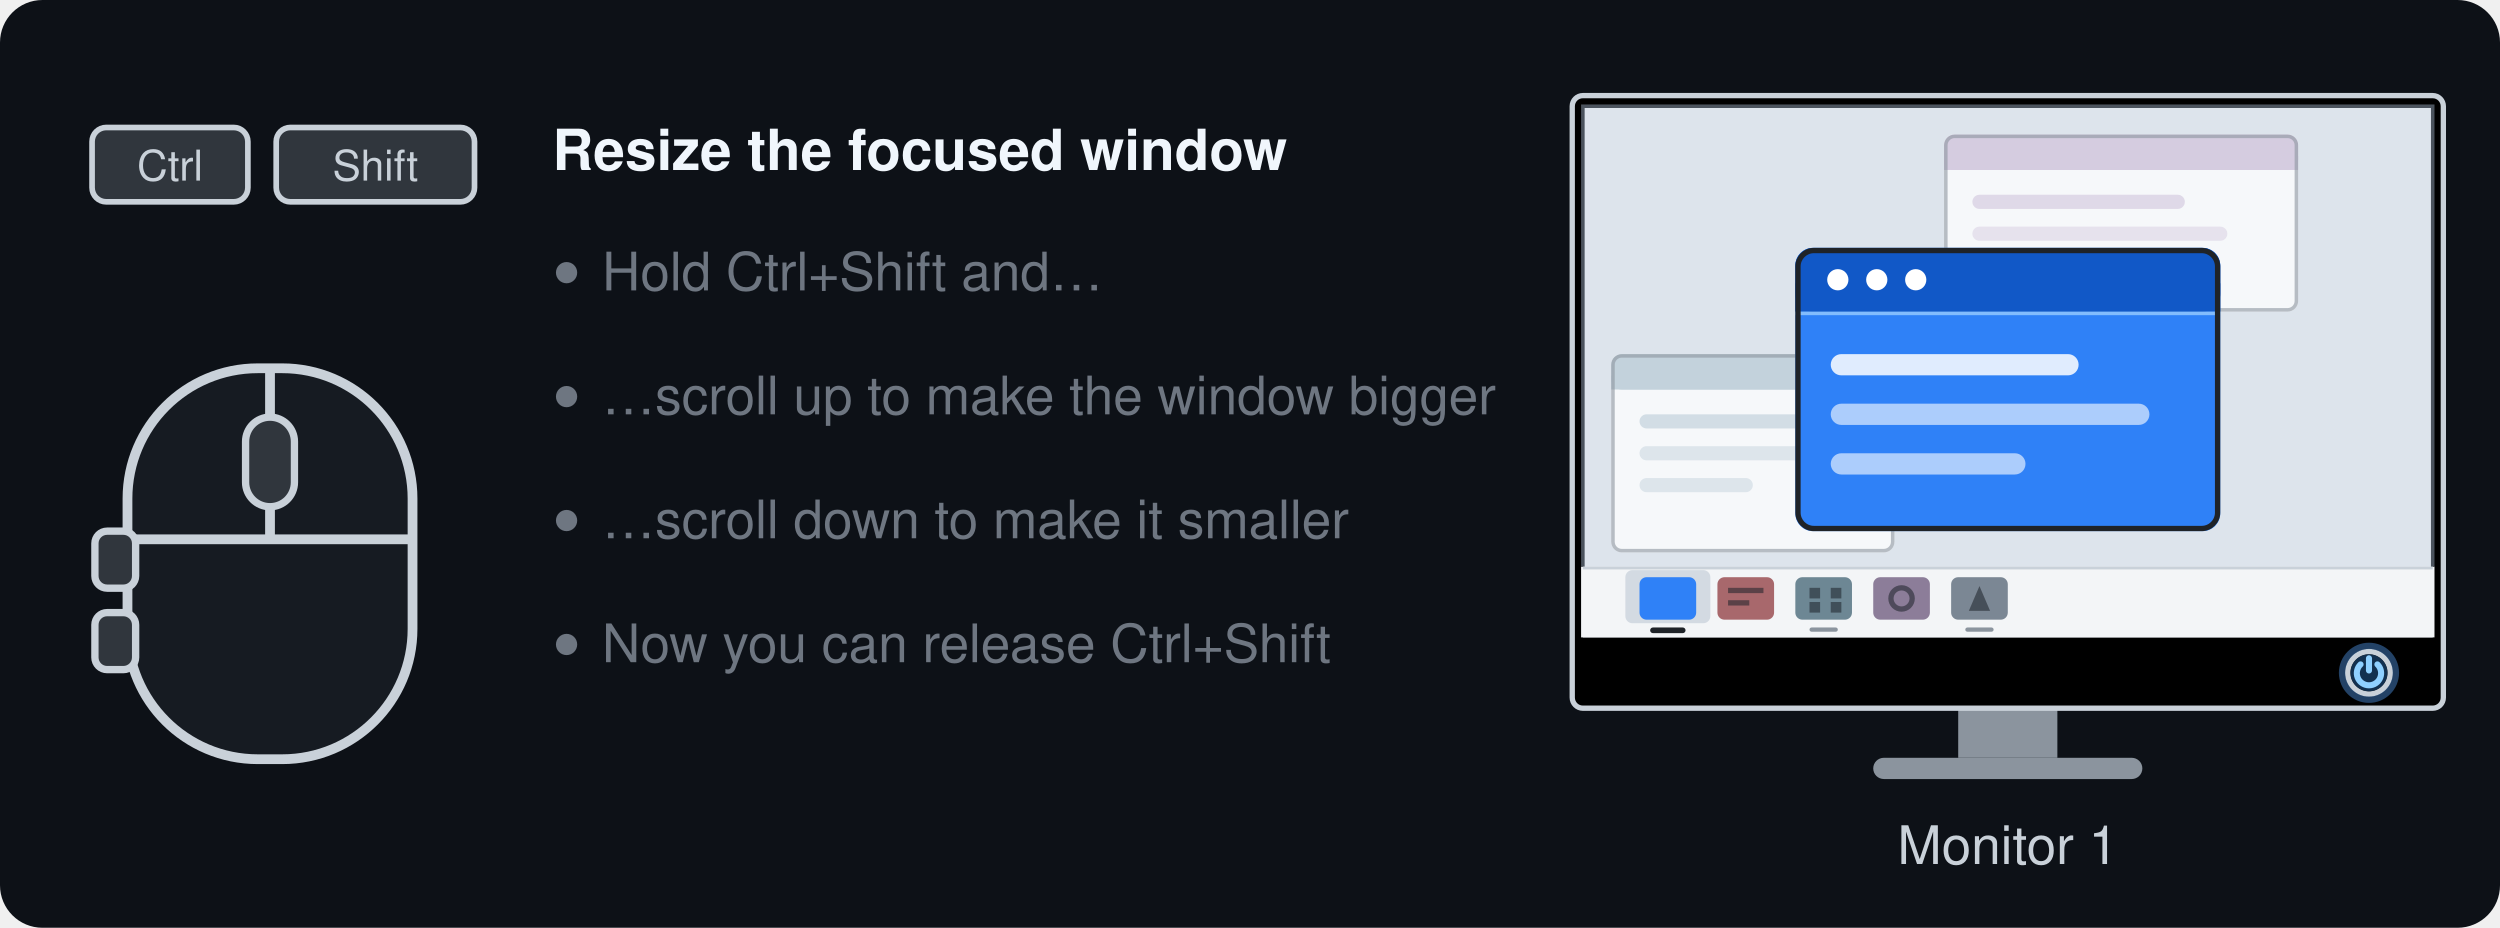
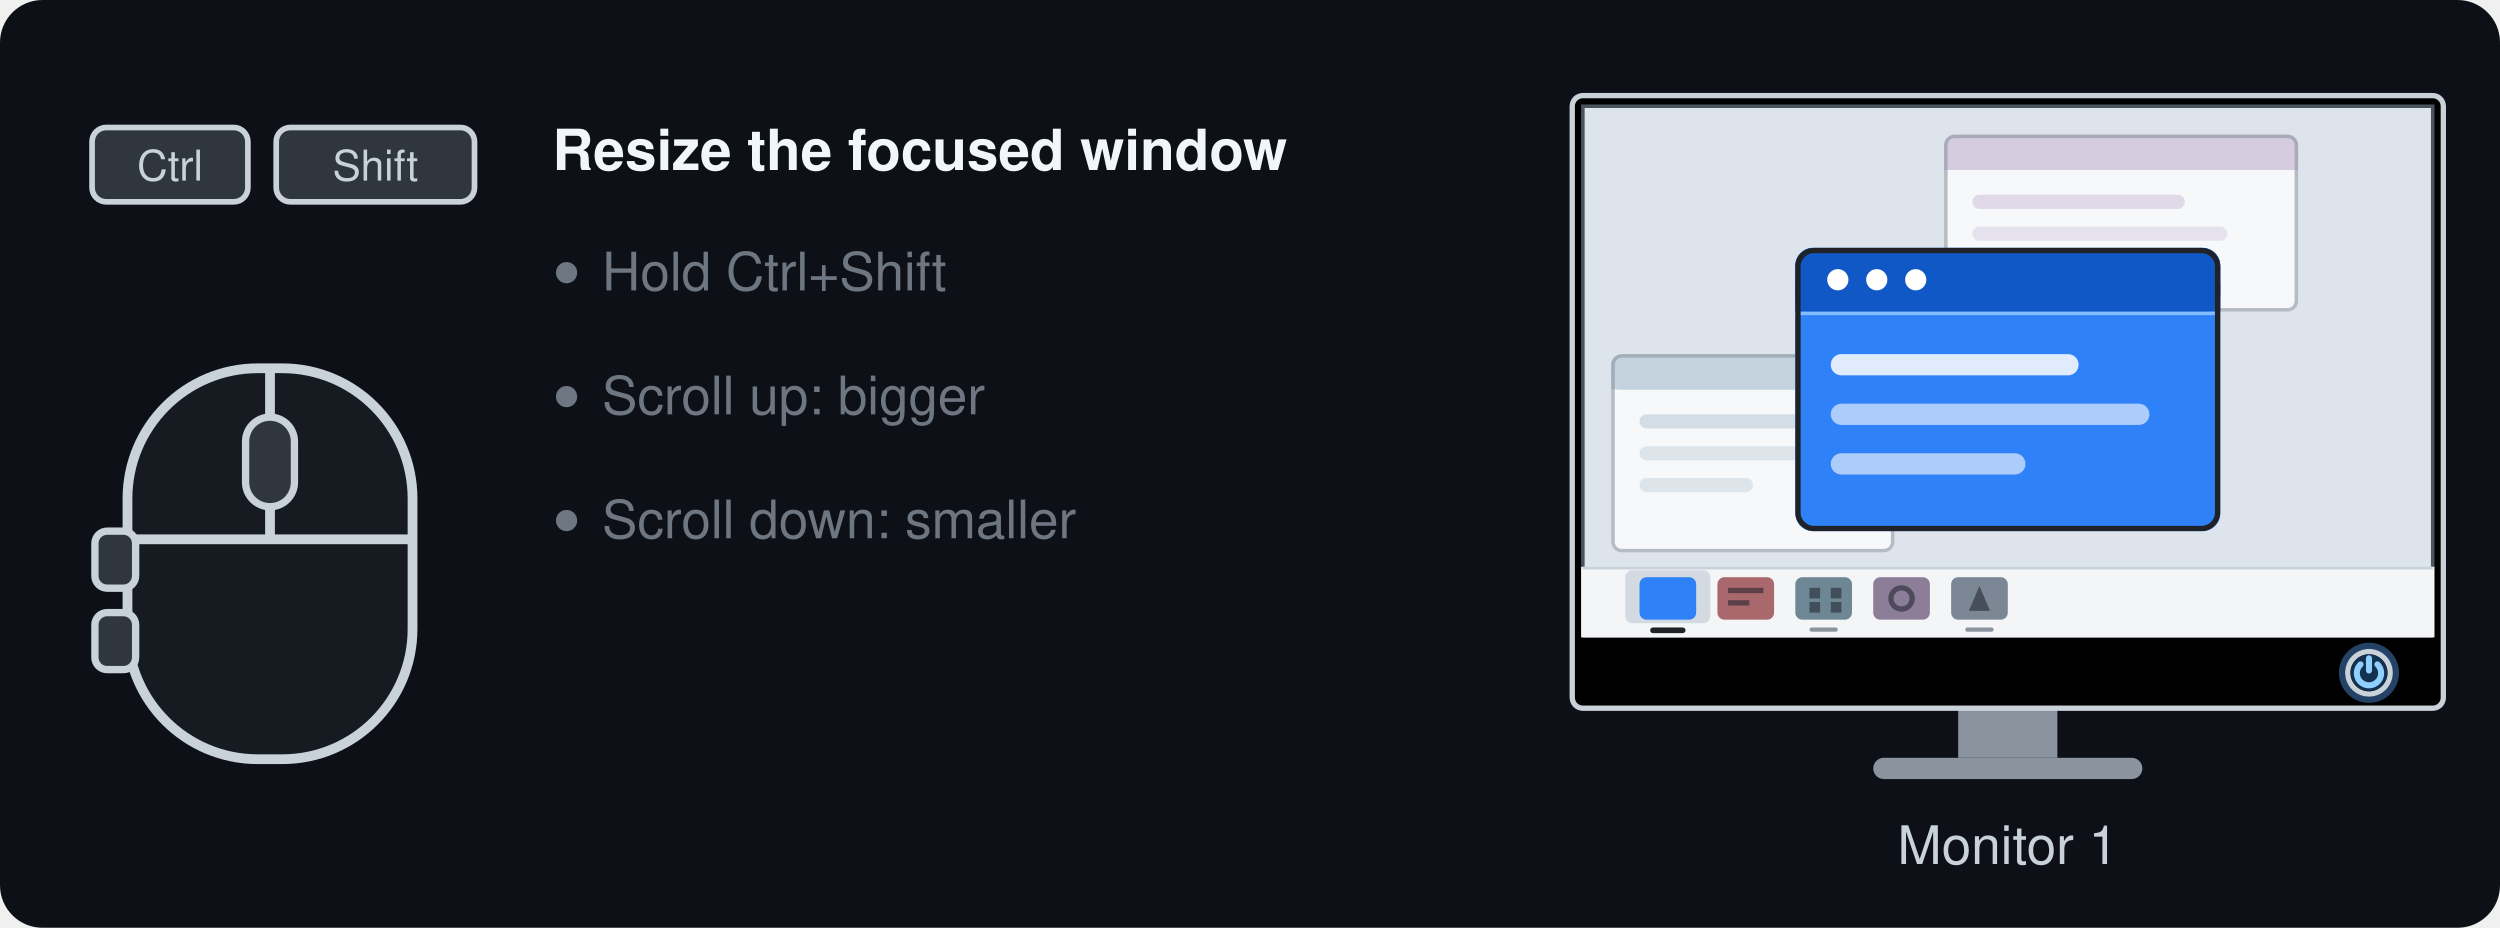
<svg xmlns="http://www.w3.org/2000/svg" viewBox="0 0 706 262" width="706" height="262" role="img" aria-labelledby="t d">
  <style>
    text { font-family: "Segoe UI", Helvetica, Arial, sans-serif; }
    .st1, .st2, .st3, .st4, .keys1, .keys4, .leadup, .leaddn, .keyon, .up, .dn, .wheel, .was, .pgbar { opacity: 0; }
    @media (prefers-reduced-motion: no-preference) {
      .pgbar { opacity: 1; }
      .pg0 { animation: pg0 22.4s infinite; }
      .pg1 { animation: pg1 22.4s infinite; }
      .pg2 { animation: pg2 22.4s infinite; }
      .pg3 { animation: pg3 22.4s infinite; }
+       .past1 { animation: done1 22.4s infinite; }
+       .past2 { animation: done2 22.4s infinite; }
+       .past3 { animation: done3 22.4s infinite; }
      .st1 { animation: step1 22.4s infinite; }
      .st2 { animation: step2 22.4s infinite; }
      .st3 { animation: step3 22.4s infinite; }
      .st4 { animation: step4 22.4s infinite; }
      .keys1 { animation: keys1 22.4s infinite; }
      .keys4 { animation: keys4 22.4s infinite; }
      .leadup { animation: leadup 22.4s infinite; }
      .leaddn { animation: leaddn 22.4s infinite; }
      .keyon { animation: keyon 22.4s infinite; }
      .up { animation: up 22.4s infinite; }
      .dn { animation: dn 22.4s infinite; }
      .wheel { animation: wheel 22.4s infinite; }
      .was { animation: was 22.4s infinite; }
      .grow { animation: grow 22.4s infinite; }
      .loop { animation: loop 22.4s infinite; }
    }
    @keyframes step1 {
      0% { opacity: 0; }
      4.46% { opacity: 0; }
      5.36% { opacity: 1; }
      22.77% { opacity: 1; }
      23.66% { opacity: 0; }
      100% { opacity: 0; }
    }
    @keyframes step2 {
      0% { opacity: 0; }
      23.66% { opacity: 0; }
      24.55% { opacity: 1; }
      45.76% { opacity: 1; }
      46.65% { opacity: 0; }
      100% { opacity: 0; }
    }
    @keyframes step3 {
      0% { opacity: 0; }
      46.65% { opacity: 0; }
      47.54% { opacity: 1; }
      74.11% { opacity: 1; }
      75% { opacity: 0; }
      100% { opacity: 0; }
    }
    @keyframes step4 {
      0% { opacity: 0; }
      75% { opacity: 0; }
      75.89% { opacity: 1; }
+       93.3% { opacity: 1; }
+       94.2% { opacity: 0; }
+       100% { opacity: 0; }
+     }
+     @keyframes done1 {
+       0% { opacity: 0; }
+       22.77% { opacity: 0; }
+       23.66% { opacity: 1; }
+       93.3% { opacity: 1; }
+       94.2% { opacity: 0; }
+       100% { opacity: 0; }
+     }
+     @keyframes done2 {
+       0% { opacity: 0; }
+       45.76% { opacity: 0; }
+       46.65% { opacity: 1; }
+       93.3% { opacity: 1; }
+       94.2% { opacity: 0; }
+       100% { opacity: 0; }
+     }
+     @keyframes done3 {
+       0% { opacity: 0; }
+       74.11% { opacity: 0; }
+       75% { opacity: 1; }
      93.3% { opacity: 1; }
      94.2% { opacity: 0; }
      100% { opacity: 0; }
    }
    @keyframes keys1 {
      0% { opacity: 0; }
      4.46% { opacity: 0; }
      5.36% { opacity: 1; }
      74.11% { opacity: 1; }
      75% { opacity: 0; }
      100% { opacity: 0; }
    }
    @keyframes keys4 {
      0% { opacity: 0; }
      75% { opacity: 0; }
      75.89% { opacity: 1; }
      93.3% { opacity: 1; }
      94.2% { opacity: 0; }
      100% { opacity: 0; }
    }
    @keyframes leadup {
      0% { opacity: 0; }
      23.66% { opacity: 0; }
      24.55% { opacity: 1; }
      45.76% { opacity: 1; }
      46.65% { opacity: 0; }
      100% { opacity: 0; }
    }
    @keyframes leaddn {
      0% { opacity: 0; }
      46.65% { opacity: 0; }
      47.54% { opacity: 1; }
      74.11% { opacity: 1; }
      75% { opacity: 0; }
      100% { opacity: 0; }
    }
    @keyframes keyon {
      0% { opacity: 0; }
      6.7% { opacity: 0; }
      7.14% { opacity: 1; }
      77.23% { opacity: 1; }
      77.68% { opacity: 0; }
      100% { opacity: 0; }
    }
    @keyframes up {
      0% { opacity: 0; }
      25% { opacity: 0; }
      25.45% { opacity: 1; }
      45.76% { opacity: 1; }
      46.21% { opacity: 0; }
      100% { opacity: 0; }
    }
    @keyframes dn {
      0% { opacity: 0; }
      47.99% { opacity: 0; }
      48.44% { opacity: 1; }
      74.11% { opacity: 1; }
      74.55% { opacity: 0; }
      100% { opacity: 0; }
    }
    @keyframes wheel {
      0% { opacity: 0; }
      25.89% { opacity: 0; }
      26.12% { opacity: 1; }
      26.79% { opacity: 1; }
      27.01% { opacity: 0; }
      27.68% { opacity: 0; }
      27.9% { opacity: 1; }
      28.57% { opacity: 1; }
      28.79% { opacity: 0; }
      29.46% { opacity: 0; }
      29.69% { opacity: 1; }
      45.76% { opacity: 1; }
      45.98% { opacity: 0; }
      48.88% { opacity: 0; }
      49.11% { opacity: 1; }
      49.78% { opacity: 1; }
      50% { opacity: 0; }
      50.67% { opacity: 0; }
      50.89% { opacity: 1; }
      51.56% { opacity: 1; }
      51.79% { opacity: 0; }
      52.46% { opacity: 0; }
      52.68% { opacity: 1; }
      53.35% { opacity: 1; }
      53.57% { opacity: 0; }
      54.24% { opacity: 0; }
      54.46% { opacity: 1; }
      55.13% { opacity: 1; }
      55.36% { opacity: 0; }
      56.03% { opacity: 0; }
      56.25% { opacity: 1; }
      56.92% { opacity: 1; }
      57.14% { opacity: 0; }
      57.81% { opacity: 0; }
      58.04% { opacity: 1; }
      74.11% { opacity: 1; }
      74.33% { opacity: 0; }
      100% { opacity: 0; }
    }
    @keyframes was {
      0% { opacity: 0; }
      25.89% { opacity: 0; }
      26.79% { opacity: 1; }
      93.3% { opacity: 1; }
      94.2% { opacity: 0; }
      100% { opacity: 0; }
    }
    @keyframes grow {
      0% { transform: translate(0.00px, 0.00px) scale(1, 1); animation-timing-function: ease-out; }
      25.89% { transform: translate(0.00px, 0.00px) scale(1, 1); animation-timing-function: ease-out; }
      26.56% { transform: translate(-16.00px, -11.00px) scale(1.1, 1.1); }
      27.68% { transform: translate(-16.00px, -11.00px) scale(1.1, 1.1); animation-timing-function: ease-out; }
      28.35% { transform: translate(-33.60px, -23.10px) scale(1.21, 1.21); }
      29.46% { transform: translate(-33.60px, -23.10px) scale(1.21, 1.21); animation-timing-function: ease-out; }
      30.13% { transform: translate(-52.96px, -39.65px) scale(1.331, 1.331); }
      48.88% { transform: translate(-52.96px, -39.65px) scale(1.331, 1.331); animation-timing-function: ease-out; }
      49.55% { transform: translate(-33.60px, -26.34px) scale(1.21, 1.21); }
      50.67% { transform: translate(-33.60px, -26.34px) scale(1.21, 1.21); animation-timing-function: ease-out; }
      51.34% { transform: translate(-16.00px, -14.24px) scale(1.1, 1.1); }
      52.46% { transform: translate(-16.00px, -14.24px) scale(1.1, 1.1); animation-timing-function: ease-out; }
      53.12% { transform: translate(0.00px, -3.24px) scale(1, 1); }
      54.24% { transform: translate(0.00px, -3.24px) scale(1, 1); animation-timing-function: ease-out; }
      54.91% { transform: translate(14.55px, 6.76px) scale(0.9091, 0.9091); }
      56.03% { transform: translate(14.55px, 6.76px) scale(0.9091, 0.9091); animation-timing-function: ease-out; }
      56.7% { transform: translate(27.77px, 15.85px) scale(0.8264, 0.8264); }
      57.81% { transform: translate(27.77px, 15.85px) scale(0.8264, 0.8264); animation-timing-function: ease-out; }
      58.48% { transform: translate(39.79px, 24.12px) scale(0.7513, 0.7513); }
      100% { transform: translate(39.79px, 24.12px) scale(0.7513, 0.7513); }
    }
    @keyframes pg0 {
      0% { opacity: 0; }
      4.46% { opacity: 0; }
      5.36% { opacity: 1; }
      22.77% { opacity: 1; }
      23.66% { opacity: 0.4; }
      100% { opacity: 0.4; }
    }
    @keyframes pg1 {
      0% { opacity: 0; }
      23.66% { opacity: 0; }
      24.55% { opacity: 1; }
      45.76% { opacity: 1; }
      46.65% { opacity: 0.4; }
      100% { opacity: 0.4; }
    }
    @keyframes pg2 {
      0% { opacity: 0; }
      46.65% { opacity: 0; }
      47.54% { opacity: 1; }
      74.11% { opacity: 1; }
      75% { opacity: 0.4; }
      100% { opacity: 0.4; }
    }
    @keyframes pg3 {
      0% { opacity: 0; }
      75% { opacity: 0; }
      75.89% { opacity: 1; }
      93.3% { opacity: 1; }
      94.2% { opacity: 0.4; }
      100% { opacity: 0.4; }
    }
    @keyframes loop {
      0% { opacity: 0; }
      2.23% { opacity: 1; }
      96.43% { opacity: 1; }
      100% { opacity: 0; }
    }
  </style>
  <rect width="706" height="262" rx="12" fill="#0d1117" />
  <g class="loop">
    <g transform="translate(36 104) scale(1.15)">
      <rect x="0" y="0" width="70" height="96" rx="32" fill="#161b22" stroke="#c9d1d9" stroke-width="2.4" />
      <line x1="0" y1="42" x2="70" y2="42" stroke="#c9d1d9" stroke-width="2.4" />
      <line x1="35" y1="0" x2="35" y2="42" stroke="#c9d1d9" stroke-width="2.4" />
      <rect x="29" y="12" width="12" height="22" rx="6" fill="#30363d" stroke="#c9d1d9" stroke-width="1.8" />
      <rect class="wheel" x="27" y="10" width="16" height="26" rx="8" fill="#f0883e" />
      <rect x="-8" y="40" width="10" height="14" rx="3" fill="#30363d" stroke="#c9d1d9" stroke-width="1.8" />
      <rect x="-8" y="60" width="10" height="14" rx="3" fill="#30363d" stroke="#c9d1d9" stroke-width="1.8" />
      <g fill="none" stroke="#f0883e" stroke-width="2.4" stroke-linecap="round" stroke-linejoin="round">
        <path class="up" d="M47 21 L52 15 L57 21" />
        <path class="dn" d="M47 27 L52 33 L57 27" />
      </g>
    </g>
    <g font-size="12" text-anchor="middle">
      <rect x="26" y="36" width="44" height="21" rx="4" fill="#30363d" stroke="#c9d1d9" stroke-width="1.6" />
      <text x="48" y="51" fill="#c9d1d9">Ctrl</text>
      <rect x="78" y="36" width="56" height="21" rx="4" fill="#30363d" stroke="#c9d1d9" stroke-width="1.6" />
      <text x="106" y="51" fill="#c9d1d9">Shift</text>
      <g class="keyon">
        <rect x="26" y="36" width="44" height="21" rx="4" fill="#f0883e" stroke="#f0883e" stroke-width="1.6" />
        <text x="48" y="51" fill="#ffffff">Ctrl</text>
        <rect x="78" y="36" width="56" height="21" rx="4" fill="#f0883e" stroke="#f0883e" stroke-width="1.6" />
        <text x="106" y="51" fill="#ffffff">Shift</text>
      </g>
    </g>
    <g font-size="15">
      <text x="156" y="48" font-size="16" font-weight="600" fill="#f0f6fc">Resize the focused window</text>
-       <circle cx="160" cy="77" r="3" fill="#6e7681" />
-       <text x="170" y="82" fill="#6e7681">Hold Ctrl+Shift and…</text>
+       <g class="past1">
+         <circle cx="160" cy="77" r="3" fill="#6e7681" />
+         <text x="170" y="82" fill="#6e7681">Hold Ctrl+Shift</text>
+       </g>
      <g class="st1">
        <circle cx="160" cy="77" r="3.5" fill="#f0883e" />
-         <text x="170" y="82" fill="#f0f6fc">Hold Ctrl+Shift and…</text>
-       </g>
-       <circle cx="160" cy="112" r="3" fill="#6e7681" />
-       <text x="170" y="117" fill="#6e7681">…scroll up to make the window bigger</text>
+         <text x="170" y="82" fill="#f0f6fc">Hold Ctrl+Shift</text>
+       </g>
+       <g class="past2">
+         <circle cx="160" cy="112" r="3" fill="#6e7681" />
+         <text x="170" y="117" fill="#6e7681">Scroll up: bigger</text>
+       </g>
      <g class="st2">
        <circle cx="160" cy="112" r="3.5" fill="#f0883e" />
-         <text x="170" y="117" fill="#f0f6fc">…scroll up to make the window bigger</text>
-       </g>
-       <circle cx="160" cy="147" r="3" fill="#6e7681" />
-       <text x="170" y="152" fill="#6e7681">…scroll down to make it smaller</text>
+         <text x="170" y="117" fill="#f0f6fc">Scroll up: bigger</text>
+       </g>
+       <g class="past3">
+         <circle cx="160" cy="147" r="3" fill="#6e7681" />
+         <text x="170" y="152" fill="#6e7681">Scroll down: smaller</text>
+       </g>
      <g class="st3">
        <circle cx="160" cy="147" r="3.5" fill="#f0883e" />
-         <text x="170" y="152" fill="#f0f6fc">…scroll down to make it smaller</text>
-       </g>
-       <circle cx="160" cy="182" r="3" fill="#6e7681" />
-       <text x="170" y="187" fill="#6e7681">Now you can release Ctrl+Shift</text>
+         <text x="170" y="152" fill="#f0f6fc">Scroll down: smaller</text>
+       </g>
      <g class="st4">
        <circle cx="160" cy="182" r="3.5" fill="#f0883e" />
-         <text x="170" y="187" fill="#f0f6fc">Now you can release Ctrl+Shift</text>
+         <text x="170" y="187" fill="#f0f6fc">Release Ctrl+Shift</text>
      </g>
    </g>
    <g class="pgbar">
      <rect x="156" y="226" width="22" height="5" rx="2.5" fill="#6e7681" opacity="0.45" />
      <rect x="182" y="226" width="22" height="5" rx="2.5" fill="#6e7681" opacity="0.45" />
      <rect x="208" y="226" width="22" height="5" rx="2.5" fill="#6e7681" opacity="0.45" />
      <rect x="234" y="226" width="22" height="5" rx="2.5" fill="#6e7681" opacity="0.45" />
      <rect class="pg0" x="156" y="226" width="22" height="5" rx="2.5" fill="#f0883e" />
      <rect class="pg1" x="182" y="226" width="22" height="5" rx="2.5" fill="#f0883e" />
      <rect class="pg2" x="208" y="226" width="22" height="5" rx="2.5" fill="#f0883e" />
      <rect class="pg3" x="234" y="226" width="22" height="5" rx="2.5" fill="#f0883e" />
    </g>
    <g fill="none" stroke="#f0883e" stroke-width="1.6" stroke-linejoin="round">
      <path class="keys1" d="M154 77 H142 V66 H48 V57 M106 66 V57" />
      <path class="keys4" d="M154 182 H142 V66 H48 V57 M106 66 V57" />
      <polyline class="leadup" points="154,112 124,112 124,92 76.25,92 76.25,117.8" />
      <polyline class="leaddn" points="154,147 124,147 124,92 76.25,92 76.25,117.8" />
    </g>
    <g transform="translate(407 0)">
      <g fill="#8b949e">
        <rect x="146" y="200" width="28" height="14" />
        <rect x="122" y="214" width="76" height="6" rx="3" />
      </g>
      <path d="M40 27 H280 A3 3 0 0 1 283 30 V197 A3 3 0 0 1 280 200 H40 A3 3 0 0 1 37 197 V30 A3 3 0 0 1 40 27 Z" fill="#000000" />
      <path d="M37 180 H283 V197 A3 3 0 0 1 280 200 H40 A3 3 0 0 1 37 197 Z" fill="#000000" />
      <path d="M40 27 H280 A3 3 0 0 1 283 30 V197 A3 3 0 0 1 280 200 H40 A3 3 0 0 1 37 197 V30 A3 3 0 0 1 40 27 Z" fill="none" stroke="#c9d1d9" stroke-width="1.5" />
      <rect x="40" y="30" width="240" height="150" fill="#dde4ec" />
      <text x="160" y="244" font-size="15" text-anchor="middle" fill="#c9d1d9">Monitor 1</text>
      <g transform="translate(262 190)">
        <circle r="6" fill="#21262d" stroke="#c9d1d9" stroke-width="1.5" />
        <circle r="7.6" fill="none" stroke="#58a6ff" stroke-opacity="0.4" stroke-width="1.8" />
        <circle r="5.2" fill="#12304f" />
        <g transform="scale(0.66)" fill="none" stroke="#8fd0ff" stroke-width="2.6" stroke-linecap="round">
          <path d="M-3.6 -3.6 A5.2 5.2 0 1 0 3.6 -3.6" />
          <line x1="0" y1="-6.2" x2="0" y2="-1" />
        </g>
      </g>
      <rect x="48" y="100" width="80" height="56" rx="3" fill="#f6f8fa" />
      <rect x="48" y="100" width="80" height="10" rx="3" fill="#c3d2dc" />
      <rect x="48" y="106" width="80" height="4" fill="#c3d2dc" />
      <rect x="56" y="117" width="48" height="4" rx="2" fill="#c3d2dc" opacity="0.7" />
      <rect x="56" y="126" width="56" height="4" rx="2" fill="#c3d2dc" opacity="0.5" />
      <rect x="56" y="135" width="32" height="4" rx="2" fill="#c3d2dc" opacity="0.5" />
      <rect x="48.5" y="100.5" width="79" height="55" rx="2.5" fill="none" stroke="#8c959f" stroke-opacity="0.6" />
      <rect x="142" y="38" width="100" height="50" rx="3" fill="#f6f8fa" />
      <rect x="142" y="38" width="100" height="10" rx="3" fill="#d5cce0" />
      <rect x="142" y="44" width="100" height="4" fill="#d5cce0" />
      <rect x="150" y="55" width="60" height="4" rx="2" fill="#d5cce0" opacity="0.7" />
      <rect x="150" y="64" width="72" height="4" rx="2" fill="#d5cce0" opacity="0.5" />
      <rect x="150" y="73" width="40" height="4" rx="2" fill="#d5cce0" opacity="0.5" />
      <rect x="142.5" y="38.5" width="99" height="49" rx="2.5" fill="none" stroke="#8c959f" stroke-opacity="0.6" />
      <rect x="39.5" y="160" width="241" height="20" fill="#f3f5f7" />
      <rect x="40" y="160" width="240" height="0.8" fill="#c9d1d9" />
      <rect x="52" y="161" width="24" height="15" rx="2" fill="#d3dae2" />
      <rect x="78" y="163" width="16" height="12" rx="2" fill="#a8686c" />
      <rect x="81" y="166" width="10" height="1.5" fill="#1c2128" opacity="0.55" />
      <rect x="81" y="169.5" width="6" height="1.5" fill="#1c2128" opacity="0.55" />
      <rect x="100" y="163" width="16" height="12" rx="2" fill="#6d8794" />
      <rect x="104" y="166" width="3" height="3" fill="#1c2128" opacity="0.55" />
      <rect x="104" y="170" width="3" height="3" fill="#1c2128" opacity="0.55" />
      <rect x="110" y="166" width="3" height="3" fill="#1c2128" opacity="0.55" />
      <rect x="110" y="170" width="3" height="3" fill="#1c2128" opacity="0.55" />
      <rect x="104" y="177.2" width="8" height="1.2" rx="0.6" fill="#8b949e" />
      <rect x="122" y="163" width="16" height="12" rx="2" fill="#8c7d99" />
      <circle cx="130" cy="169" r="3" fill="none" stroke="#1c2128" stroke-width="1.5" opacity="0.55" />
      <rect x="144" y="163" width="16" height="12" rx="2" fill="#7b8794" />
      <polygon points="149,172.5 152,165.5 155,172.5" fill="#1c2128" opacity="0.55" />
      <rect x="148" y="177.2" width="8" height="1.2" rx="0.6" fill="#8b949e" />
      <rect x="56" y="163" width="16" height="12" rx="2" fill="#2f81f7" />
      <rect x="59" y="177.2" width="10" height="1.6" rx="0.8" fill="#1f2328" />
      <path d="M40 160 V30 H280 V160" fill="none" stroke="#4b535d" stroke-width="1" />
      <g class="grow">
        <rect x="100" y="70" width="120" height="80" rx="5" fill="#2f81f7" />
        <rect x="100" y="70" width="120" height="18" rx="5" fill="#1158c7" />
        <rect x="100" y="80" width="120" height="8" fill="#1158c7" />
        <rect x="100" y="88" width="120" height="1" fill="#a5d6ff" opacity="0.7" />
        <g fill="#ffffff">
          <circle cx="112" cy="79" r="3" />
          <circle cx="123" cy="79" r="3" />
          <circle cx="134" cy="79" r="3" />
        </g>
        <rect x="110" y="100" width="70" height="6" rx="3" fill="#ffffff" opacity="0.85" />
        <rect x="110" y="114" width="90" height="6" rx="3" fill="#ffffff" opacity="0.6" />
        <rect x="110" y="128" width="55" height="6" rx="3" fill="#ffffff" opacity="0.6" />
        <rect x="100.75" y="70.75" width="118.5" height="78.5" rx="4.5" fill="none" stroke="#1f2328" stroke-width="1.5" />
      </g>
      <rect class="was" x="100" y="70" width="120" height="80" rx="5" fill="none" stroke="#f0883e" stroke-width="1.5" stroke-dasharray="4 3" />
    </g>
  </g>
</svg>
